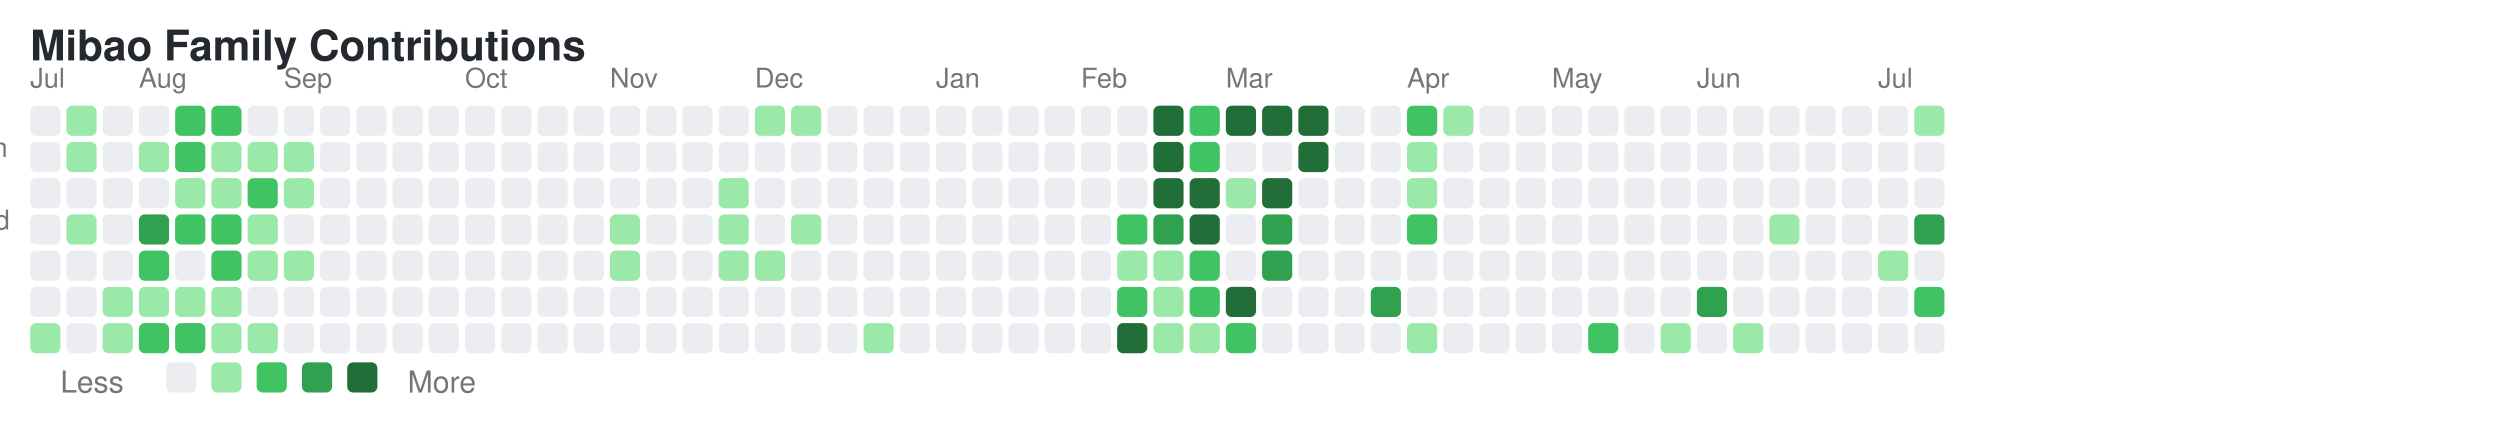
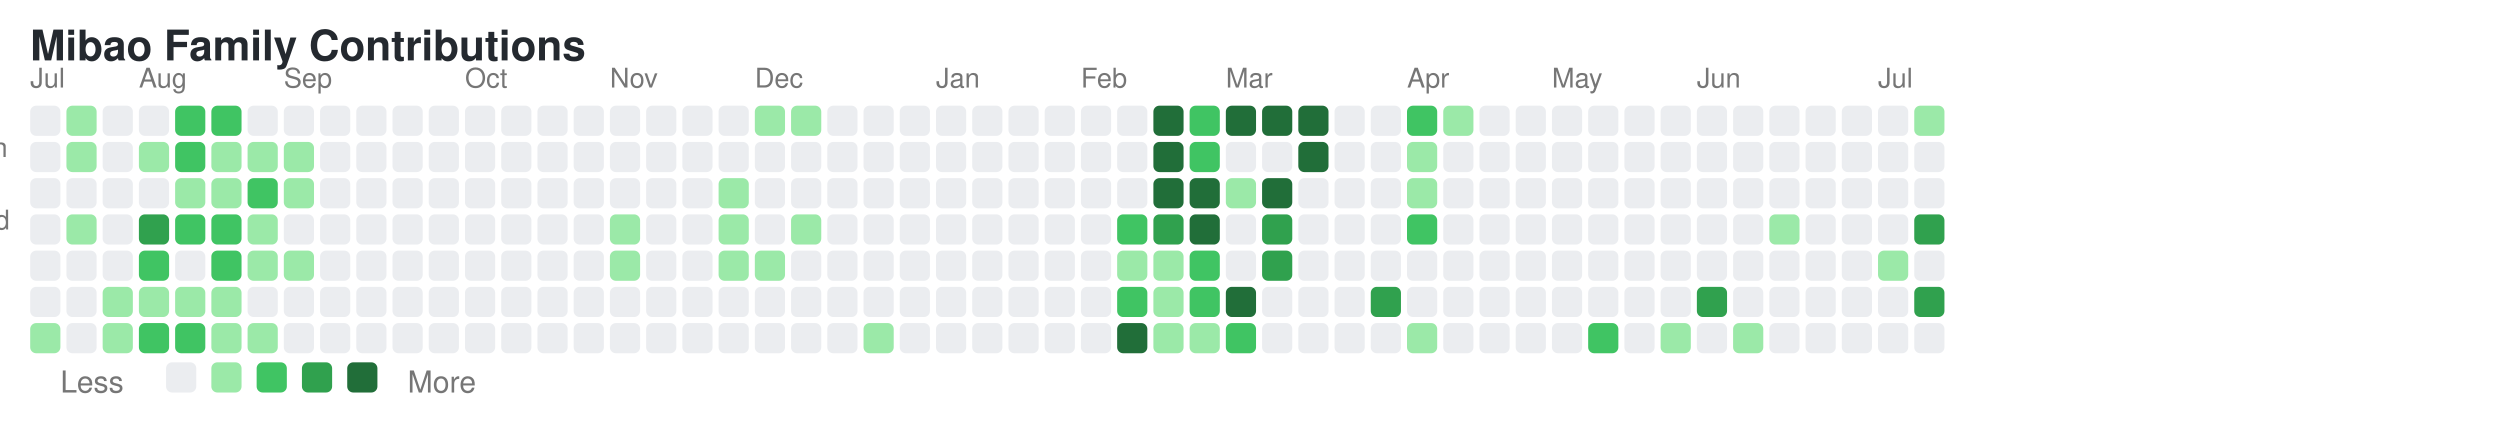
<svg xmlns="http://www.w3.org/2000/svg" width="828" height="140">
  <text x="10" y="20" font-family="-apple-system, BlinkMacSystemFont, Segoe UI, Helvetica, Arial, sans-serif" font-size="14" font-weight="600" fill="#24292f">Mibao Family Contributions</text>
  <g transform="translate(10, 35)">
    <text x="0" y="-6" font-family="-apple-system, BlinkMacSystemFont, Segoe UI, Helvetica, Arial, sans-serif" font-size="9" fill="#767676">Jul</text>
    <text x="36" y="-6" font-family="-apple-system, BlinkMacSystemFont, Segoe UI, Helvetica, Arial, sans-serif" font-size="9" fill="#767676">Aug</text>
    <text x="84" y="-6" font-family="-apple-system, BlinkMacSystemFont, Segoe UI, Helvetica, Arial, sans-serif" font-size="9" fill="#767676">Sep</text>
    <text x="144" y="-6" font-family="-apple-system, BlinkMacSystemFont, Segoe UI, Helvetica, Arial, sans-serif" font-size="9" fill="#767676">Oct</text>
    <text x="192" y="-6" font-family="-apple-system, BlinkMacSystemFont, Segoe UI, Helvetica, Arial, sans-serif" font-size="9" fill="#767676">Nov</text>
    <text x="240" y="-6" font-family="-apple-system, BlinkMacSystemFont, Segoe UI, Helvetica, Arial, sans-serif" font-size="9" fill="#767676">Dec</text>
    <text x="300" y="-6" font-family="-apple-system, BlinkMacSystemFont, Segoe UI, Helvetica, Arial, sans-serif" font-size="9" fill="#767676">Jan</text>
    <text x="348" y="-6" font-family="-apple-system, BlinkMacSystemFont, Segoe UI, Helvetica, Arial, sans-serif" font-size="9" fill="#767676">Feb</text>
    <text x="396" y="-6" font-family="-apple-system, BlinkMacSystemFont, Segoe UI, Helvetica, Arial, sans-serif" font-size="9" fill="#767676">Mar</text>
    <text x="456" y="-6" font-family="-apple-system, BlinkMacSystemFont, Segoe UI, Helvetica, Arial, sans-serif" font-size="9" fill="#767676">Apr</text>
    <text x="504" y="-6" font-family="-apple-system, BlinkMacSystemFont, Segoe UI, Helvetica, Arial, sans-serif" font-size="9" fill="#767676">May</text>
    <text x="552" y="-6" font-family="-apple-system, BlinkMacSystemFont, Segoe UI, Helvetica, Arial, sans-serif" font-size="9" fill="#767676">Jun</text>
    <text x="612" y="-6" font-family="-apple-system, BlinkMacSystemFont, Segoe UI, Helvetica, Arial, sans-serif" font-size="9" fill="#767676">Jul</text>
    <text x="-25" y="17.0" font-family="-apple-system, BlinkMacSystemFont, Segoe UI, Helvetica, Arial, sans-serif" font-size="9" fill="#767676">Mon</text>
    <text x="-25" y="41.0" font-family="-apple-system, BlinkMacSystemFont, Segoe UI, Helvetica, Arial, sans-serif" font-size="9" fill="#767676">Wed</text>
    <text x="-25" y="65.0" font-family="-apple-system, BlinkMacSystemFont, Segoe UI, Helvetica, Arial, sans-serif" font-size="9" fill="#767676">Fri</text>
    <rect x="0" y="0" width="10" height="10" fill="#ebedf0" rx="2" />
    <rect x="0" y="12" width="10" height="10" fill="#ebedf0" rx="2" />
    <rect x="0" y="24" width="10" height="10" fill="#ebedf0" rx="2" />
    <rect x="0" y="36" width="10" height="10" fill="#ebedf0" rx="2" />
    <rect x="0" y="48" width="10" height="10" fill="#ebedf0" rx="2" />
    <rect x="0" y="60" width="10" height="10" fill="#ebedf0" rx="2" />
    <rect x="0" y="72" width="10" height="10" fill="#9be9a8" rx="2" />
    <rect x="12" y="0" width="10" height="10" fill="#9be9a8" rx="2" />
    <rect x="12" y="12" width="10" height="10" fill="#9be9a8" rx="2" />
    <rect x="12" y="24" width="10" height="10" fill="#ebedf0" rx="2" />
    <rect x="12" y="36" width="10" height="10" fill="#9be9a8" rx="2" />
    <rect x="12" y="48" width="10" height="10" fill="#ebedf0" rx="2" />
    <rect x="12" y="60" width="10" height="10" fill="#ebedf0" rx="2" />
    <rect x="12" y="72" width="10" height="10" fill="#ebedf0" rx="2" />
    <rect x="24" y="0" width="10" height="10" fill="#ebedf0" rx="2" />
    <rect x="24" y="12" width="10" height="10" fill="#ebedf0" rx="2" />
    <rect x="24" y="24" width="10" height="10" fill="#ebedf0" rx="2" />
    <rect x="24" y="36" width="10" height="10" fill="#ebedf0" rx="2" />
    <rect x="24" y="48" width="10" height="10" fill="#ebedf0" rx="2" />
    <rect x="24" y="60" width="10" height="10" fill="#9be9a8" rx="2" />
    <rect x="24" y="72" width="10" height="10" fill="#9be9a8" rx="2" />
    <rect x="36" y="0" width="10" height="10" fill="#ebedf0" rx="2" />
    <rect x="36" y="12" width="10" height="10" fill="#9be9a8" rx="2" />
    <rect x="36" y="24" width="10" height="10" fill="#ebedf0" rx="2" />
    <rect x="36" y="36" width="10" height="10" fill="#30a14e" rx="2" />
    <rect x="36" y="48" width="10" height="10" fill="#40c463" rx="2" />
    <rect x="36" y="60" width="10" height="10" fill="#9be9a8" rx="2" />
    <rect x="36" y="72" width="10" height="10" fill="#40c463" rx="2" />
    <rect x="48" y="0" width="10" height="10" fill="#40c463" rx="2" />
    <rect x="48" y="12" width="10" height="10" fill="#40c463" rx="2" />
    <rect x="48" y="24" width="10" height="10" fill="#9be9a8" rx="2" />
    <rect x="48" y="36" width="10" height="10" fill="#40c463" rx="2" />
    <rect x="48" y="48" width="10" height="10" fill="#ebedf0" rx="2" />
    <rect x="48" y="60" width="10" height="10" fill="#9be9a8" rx="2" />
    <rect x="48" y="72" width="10" height="10" fill="#40c463" rx="2" />
    <rect x="60" y="0" width="10" height="10" fill="#40c463" rx="2" />
    <rect x="60" y="12" width="10" height="10" fill="#9be9a8" rx="2" />
    <rect x="60" y="24" width="10" height="10" fill="#9be9a8" rx="2" />
    <rect x="60" y="36" width="10" height="10" fill="#40c463" rx="2" />
    <rect x="60" y="48" width="10" height="10" fill="#40c463" rx="2" />
    <rect x="60" y="60" width="10" height="10" fill="#9be9a8" rx="2" />
    <rect x="60" y="72" width="10" height="10" fill="#9be9a8" rx="2" />
    <rect x="72" y="0" width="10" height="10" fill="#ebedf0" rx="2" />
    <rect x="72" y="12" width="10" height="10" fill="#9be9a8" rx="2" />
    <rect x="72" y="24" width="10" height="10" fill="#40c463" rx="2" />
    <rect x="72" y="36" width="10" height="10" fill="#9be9a8" rx="2" />
    <rect x="72" y="48" width="10" height="10" fill="#9be9a8" rx="2" />
    <rect x="72" y="60" width="10" height="10" fill="#ebedf0" rx="2" />
    <rect x="72" y="72" width="10" height="10" fill="#9be9a8" rx="2" />
    <rect x="84" y="0" width="10" height="10" fill="#ebedf0" rx="2" />
    <rect x="84" y="12" width="10" height="10" fill="#9be9a8" rx="2" />
    <rect x="84" y="24" width="10" height="10" fill="#9be9a8" rx="2" />
    <rect x="84" y="36" width="10" height="10" fill="#ebedf0" rx="2" />
    <rect x="84" y="48" width="10" height="10" fill="#9be9a8" rx="2" />
    <rect x="84" y="60" width="10" height="10" fill="#ebedf0" rx="2" />
    <rect x="84" y="72" width="10" height="10" fill="#ebedf0" rx="2" />
    <rect x="96" y="0" width="10" height="10" fill="#ebedf0" rx="2" />
    <rect x="96" y="12" width="10" height="10" fill="#ebedf0" rx="2" />
    <rect x="96" y="24" width="10" height="10" fill="#ebedf0" rx="2" />
    <rect x="96" y="36" width="10" height="10" fill="#ebedf0" rx="2" />
    <rect x="96" y="48" width="10" height="10" fill="#ebedf0" rx="2" />
    <rect x="96" y="60" width="10" height="10" fill="#ebedf0" rx="2" />
    <rect x="96" y="72" width="10" height="10" fill="#ebedf0" rx="2" />
    <rect x="108" y="0" width="10" height="10" fill="#ebedf0" rx="2" />
    <rect x="108" y="12" width="10" height="10" fill="#ebedf0" rx="2" />
    <rect x="108" y="24" width="10" height="10" fill="#ebedf0" rx="2" />
    <rect x="108" y="36" width="10" height="10" fill="#ebedf0" rx="2" />
    <rect x="108" y="48" width="10" height="10" fill="#ebedf0" rx="2" />
    <rect x="108" y="60" width="10" height="10" fill="#ebedf0" rx="2" />
    <rect x="108" y="72" width="10" height="10" fill="#ebedf0" rx="2" />
    <rect x="120" y="0" width="10" height="10" fill="#ebedf0" rx="2" />
    <rect x="120" y="12" width="10" height="10" fill="#ebedf0" rx="2" />
    <rect x="120" y="24" width="10" height="10" fill="#ebedf0" rx="2" />
    <rect x="120" y="36" width="10" height="10" fill="#ebedf0" rx="2" />
    <rect x="120" y="48" width="10" height="10" fill="#ebedf0" rx="2" />
    <rect x="120" y="60" width="10" height="10" fill="#ebedf0" rx="2" />
    <rect x="120" y="72" width="10" height="10" fill="#ebedf0" rx="2" />
    <rect x="132" y="0" width="10" height="10" fill="#ebedf0" rx="2" />
    <rect x="132" y="12" width="10" height="10" fill="#ebedf0" rx="2" />
    <rect x="132" y="24" width="10" height="10" fill="#ebedf0" rx="2" />
    <rect x="132" y="36" width="10" height="10" fill="#ebedf0" rx="2" />
    <rect x="132" y="48" width="10" height="10" fill="#ebedf0" rx="2" />
    <rect x="132" y="60" width="10" height="10" fill="#ebedf0" rx="2" />
    <rect x="132" y="72" width="10" height="10" fill="#ebedf0" rx="2" />
    <rect x="144" y="0" width="10" height="10" fill="#ebedf0" rx="2" />
    <rect x="144" y="12" width="10" height="10" fill="#ebedf0" rx="2" />
    <rect x="144" y="24" width="10" height="10" fill="#ebedf0" rx="2" />
    <rect x="144" y="36" width="10" height="10" fill="#ebedf0" rx="2" />
    <rect x="144" y="48" width="10" height="10" fill="#ebedf0" rx="2" />
    <rect x="144" y="60" width="10" height="10" fill="#ebedf0" rx="2" />
    <rect x="144" y="72" width="10" height="10" fill="#ebedf0" rx="2" />
    <rect x="156" y="0" width="10" height="10" fill="#ebedf0" rx="2" />
    <rect x="156" y="12" width="10" height="10" fill="#ebedf0" rx="2" />
    <rect x="156" y="24" width="10" height="10" fill="#ebedf0" rx="2" />
    <rect x="156" y="36" width="10" height="10" fill="#ebedf0" rx="2" />
    <rect x="156" y="48" width="10" height="10" fill="#ebedf0" rx="2" />
    <rect x="156" y="60" width="10" height="10" fill="#ebedf0" rx="2" />
    <rect x="156" y="72" width="10" height="10" fill="#ebedf0" rx="2" />
    <rect x="168" y="0" width="10" height="10" fill="#ebedf0" rx="2" />
    <rect x="168" y="12" width="10" height="10" fill="#ebedf0" rx="2" />
    <rect x="168" y="24" width="10" height="10" fill="#ebedf0" rx="2" />
    <rect x="168" y="36" width="10" height="10" fill="#ebedf0" rx="2" />
    <rect x="168" y="48" width="10" height="10" fill="#ebedf0" rx="2" />
    <rect x="168" y="60" width="10" height="10" fill="#ebedf0" rx="2" />
    <rect x="168" y="72" width="10" height="10" fill="#ebedf0" rx="2" />
    <rect x="180" y="0" width="10" height="10" fill="#ebedf0" rx="2" />
    <rect x="180" y="12" width="10" height="10" fill="#ebedf0" rx="2" />
    <rect x="180" y="24" width="10" height="10" fill="#ebedf0" rx="2" />
    <rect x="180" y="36" width="10" height="10" fill="#ebedf0" rx="2" />
    <rect x="180" y="48" width="10" height="10" fill="#ebedf0" rx="2" />
    <rect x="180" y="60" width="10" height="10" fill="#ebedf0" rx="2" />
    <rect x="180" y="72" width="10" height="10" fill="#ebedf0" rx="2" />
    <rect x="192" y="0" width="10" height="10" fill="#ebedf0" rx="2" />
    <rect x="192" y="12" width="10" height="10" fill="#ebedf0" rx="2" />
    <rect x="192" y="24" width="10" height="10" fill="#ebedf0" rx="2" />
    <rect x="192" y="36" width="10" height="10" fill="#9be9a8" rx="2" />
    <rect x="192" y="48" width="10" height="10" fill="#9be9a8" rx="2" />
    <rect x="192" y="60" width="10" height="10" fill="#ebedf0" rx="2" />
    <rect x="192" y="72" width="10" height="10" fill="#ebedf0" rx="2" />
    <rect x="204" y="0" width="10" height="10" fill="#ebedf0" rx="2" />
    <rect x="204" y="12" width="10" height="10" fill="#ebedf0" rx="2" />
    <rect x="204" y="24" width="10" height="10" fill="#ebedf0" rx="2" />
    <rect x="204" y="36" width="10" height="10" fill="#ebedf0" rx="2" />
    <rect x="204" y="48" width="10" height="10" fill="#ebedf0" rx="2" />
    <rect x="204" y="60" width="10" height="10" fill="#ebedf0" rx="2" />
    <rect x="204" y="72" width="10" height="10" fill="#ebedf0" rx="2" />
    <rect x="216" y="0" width="10" height="10" fill="#ebedf0" rx="2" />
    <rect x="216" y="12" width="10" height="10" fill="#ebedf0" rx="2" />
    <rect x="216" y="24" width="10" height="10" fill="#ebedf0" rx="2" />
    <rect x="216" y="36" width="10" height="10" fill="#ebedf0" rx="2" />
    <rect x="216" y="48" width="10" height="10" fill="#ebedf0" rx="2" />
    <rect x="216" y="60" width="10" height="10" fill="#ebedf0" rx="2" />
    <rect x="216" y="72" width="10" height="10" fill="#ebedf0" rx="2" />
    <rect x="228" y="0" width="10" height="10" fill="#ebedf0" rx="2" />
    <rect x="228" y="12" width="10" height="10" fill="#ebedf0" rx="2" />
    <rect x="228" y="24" width="10" height="10" fill="#9be9a8" rx="2" />
    <rect x="228" y="36" width="10" height="10" fill="#9be9a8" rx="2" />
    <rect x="228" y="48" width="10" height="10" fill="#9be9a8" rx="2" />
    <rect x="228" y="60" width="10" height="10" fill="#ebedf0" rx="2" />
    <rect x="228" y="72" width="10" height="10" fill="#ebedf0" rx="2" />
    <rect x="240" y="0" width="10" height="10" fill="#9be9a8" rx="2" />
    <rect x="240" y="12" width="10" height="10" fill="#ebedf0" rx="2" />
    <rect x="240" y="24" width="10" height="10" fill="#ebedf0" rx="2" />
    <rect x="240" y="36" width="10" height="10" fill="#ebedf0" rx="2" />
    <rect x="240" y="48" width="10" height="10" fill="#9be9a8" rx="2" />
    <rect x="240" y="60" width="10" height="10" fill="#ebedf0" rx="2" />
    <rect x="240" y="72" width="10" height="10" fill="#ebedf0" rx="2" />
    <rect x="252" y="0" width="10" height="10" fill="#9be9a8" rx="2" />
    <rect x="252" y="12" width="10" height="10" fill="#ebedf0" rx="2" />
    <rect x="252" y="24" width="10" height="10" fill="#ebedf0" rx="2" />
    <rect x="252" y="36" width="10" height="10" fill="#9be9a8" rx="2" />
    <rect x="252" y="48" width="10" height="10" fill="#ebedf0" rx="2" />
    <rect x="252" y="60" width="10" height="10" fill="#ebedf0" rx="2" />
    <rect x="252" y="72" width="10" height="10" fill="#ebedf0" rx="2" />
    <rect x="264" y="0" width="10" height="10" fill="#ebedf0" rx="2" />
    <rect x="264" y="12" width="10" height="10" fill="#ebedf0" rx="2" />
    <rect x="264" y="24" width="10" height="10" fill="#ebedf0" rx="2" />
    <rect x="264" y="36" width="10" height="10" fill="#ebedf0" rx="2" />
    <rect x="264" y="48" width="10" height="10" fill="#ebedf0" rx="2" />
    <rect x="264" y="60" width="10" height="10" fill="#ebedf0" rx="2" />
    <rect x="264" y="72" width="10" height="10" fill="#ebedf0" rx="2" />
    <rect x="276" y="0" width="10" height="10" fill="#ebedf0" rx="2" />
    <rect x="276" y="12" width="10" height="10" fill="#ebedf0" rx="2" />
    <rect x="276" y="24" width="10" height="10" fill="#ebedf0" rx="2" />
    <rect x="276" y="36" width="10" height="10" fill="#ebedf0" rx="2" />
    <rect x="276" y="48" width="10" height="10" fill="#ebedf0" rx="2" />
    <rect x="276" y="60" width="10" height="10" fill="#ebedf0" rx="2" />
    <rect x="276" y="72" width="10" height="10" fill="#9be9a8" rx="2" />
    <rect x="288" y="0" width="10" height="10" fill="#ebedf0" rx="2" />
    <rect x="288" y="12" width="10" height="10" fill="#ebedf0" rx="2" />
    <rect x="288" y="24" width="10" height="10" fill="#ebedf0" rx="2" />
    <rect x="288" y="36" width="10" height="10" fill="#ebedf0" rx="2" />
    <rect x="288" y="48" width="10" height="10" fill="#ebedf0" rx="2" />
    <rect x="288" y="60" width="10" height="10" fill="#ebedf0" rx="2" />
    <rect x="288" y="72" width="10" height="10" fill="#ebedf0" rx="2" />
    <rect x="300" y="0" width="10" height="10" fill="#ebedf0" rx="2" />
    <rect x="300" y="12" width="10" height="10" fill="#ebedf0" rx="2" />
    <rect x="300" y="24" width="10" height="10" fill="#ebedf0" rx="2" />
    <rect x="300" y="36" width="10" height="10" fill="#ebedf0" rx="2" />
    <rect x="300" y="48" width="10" height="10" fill="#ebedf0" rx="2" />
    <rect x="300" y="60" width="10" height="10" fill="#ebedf0" rx="2" />
    <rect x="300" y="72" width="10" height="10" fill="#ebedf0" rx="2" />
    <rect x="312" y="0" width="10" height="10" fill="#ebedf0" rx="2" />
    <rect x="312" y="12" width="10" height="10" fill="#ebedf0" rx="2" />
    <rect x="312" y="24" width="10" height="10" fill="#ebedf0" rx="2" />
    <rect x="312" y="36" width="10" height="10" fill="#ebedf0" rx="2" />
    <rect x="312" y="48" width="10" height="10" fill="#ebedf0" rx="2" />
    <rect x="312" y="60" width="10" height="10" fill="#ebedf0" rx="2" />
    <rect x="312" y="72" width="10" height="10" fill="#ebedf0" rx="2" />
    <rect x="324" y="0" width="10" height="10" fill="#ebedf0" rx="2" />
    <rect x="324" y="12" width="10" height="10" fill="#ebedf0" rx="2" />
    <rect x="324" y="24" width="10" height="10" fill="#ebedf0" rx="2" />
    <rect x="324" y="36" width="10" height="10" fill="#ebedf0" rx="2" />
    <rect x="324" y="48" width="10" height="10" fill="#ebedf0" rx="2" />
    <rect x="324" y="60" width="10" height="10" fill="#ebedf0" rx="2" />
    <rect x="324" y="72" width="10" height="10" fill="#ebedf0" rx="2" />
    <rect x="336" y="0" width="10" height="10" fill="#ebedf0" rx="2" />
    <rect x="336" y="12" width="10" height="10" fill="#ebedf0" rx="2" />
    <rect x="336" y="24" width="10" height="10" fill="#ebedf0" rx="2" />
    <rect x="336" y="36" width="10" height="10" fill="#ebedf0" rx="2" />
    <rect x="336" y="48" width="10" height="10" fill="#ebedf0" rx="2" />
    <rect x="336" y="60" width="10" height="10" fill="#ebedf0" rx="2" />
    <rect x="336" y="72" width="10" height="10" fill="#ebedf0" rx="2" />
    <rect x="348" y="0" width="10" height="10" fill="#ebedf0" rx="2" />
    <rect x="348" y="12" width="10" height="10" fill="#ebedf0" rx="2" />
    <rect x="348" y="24" width="10" height="10" fill="#ebedf0" rx="2" />
    <rect x="348" y="36" width="10" height="10" fill="#ebedf0" rx="2" />
    <rect x="348" y="48" width="10" height="10" fill="#ebedf0" rx="2" />
    <rect x="348" y="60" width="10" height="10" fill="#ebedf0" rx="2" />
    <rect x="348" y="72" width="10" height="10" fill="#ebedf0" rx="2" />
    <rect x="360" y="0" width="10" height="10" fill="#ebedf0" rx="2" />
    <rect x="360" y="12" width="10" height="10" fill="#ebedf0" rx="2" />
    <rect x="360" y="24" width="10" height="10" fill="#ebedf0" rx="2" />
    <rect x="360" y="36" width="10" height="10" fill="#40c463" rx="2" />
    <rect x="360" y="48" width="10" height="10" fill="#9be9a8" rx="2" />
    <rect x="360" y="60" width="10" height="10" fill="#40c463" rx="2" />
    <rect x="360" y="72" width="10" height="10" fill="#216e39" rx="2" />
    <rect x="372" y="0" width="10" height="10" fill="#216e39" rx="2" />
    <rect x="372" y="12" width="10" height="10" fill="#216e39" rx="2" />
    <rect x="372" y="24" width="10" height="10" fill="#216e39" rx="2" />
    <rect x="372" y="36" width="10" height="10" fill="#30a14e" rx="2" />
    <rect x="372" y="48" width="10" height="10" fill="#9be9a8" rx="2" />
    <rect x="372" y="60" width="10" height="10" fill="#9be9a8" rx="2" />
    <rect x="372" y="72" width="10" height="10" fill="#9be9a8" rx="2" />
    <rect x="384" y="0" width="10" height="10" fill="#40c463" rx="2" />
    <rect x="384" y="12" width="10" height="10" fill="#40c463" rx="2" />
    <rect x="384" y="24" width="10" height="10" fill="#216e39" rx="2" />
    <rect x="384" y="36" width="10" height="10" fill="#216e39" rx="2" />
    <rect x="384" y="48" width="10" height="10" fill="#40c463" rx="2" />
    <rect x="384" y="60" width="10" height="10" fill="#40c463" rx="2" />
    <rect x="384" y="72" width="10" height="10" fill="#9be9a8" rx="2" />
    <rect x="396" y="0" width="10" height="10" fill="#216e39" rx="2" />
    <rect x="396" y="12" width="10" height="10" fill="#ebedf0" rx="2" />
    <rect x="396" y="24" width="10" height="10" fill="#9be9a8" rx="2" />
    <rect x="396" y="36" width="10" height="10" fill="#ebedf0" rx="2" />
    <rect x="396" y="48" width="10" height="10" fill="#ebedf0" rx="2" />
    <rect x="396" y="60" width="10" height="10" fill="#216e39" rx="2" />
    <rect x="396" y="72" width="10" height="10" fill="#40c463" rx="2" />
    <rect x="408" y="0" width="10" height="10" fill="#216e39" rx="2" />
    <rect x="408" y="12" width="10" height="10" fill="#ebedf0" rx="2" />
    <rect x="408" y="24" width="10" height="10" fill="#216e39" rx="2" />
    <rect x="408" y="36" width="10" height="10" fill="#30a14e" rx="2" />
    <rect x="408" y="48" width="10" height="10" fill="#30a14e" rx="2" />
    <rect x="408" y="60" width="10" height="10" fill="#ebedf0" rx="2" />
    <rect x="408" y="72" width="10" height="10" fill="#ebedf0" rx="2" />
    <rect x="420" y="0" width="10" height="10" fill="#216e39" rx="2" />
    <rect x="420" y="12" width="10" height="10" fill="#216e39" rx="2" />
    <rect x="420" y="24" width="10" height="10" fill="#ebedf0" rx="2" />
    <rect x="420" y="36" width="10" height="10" fill="#ebedf0" rx="2" />
    <rect x="420" y="48" width="10" height="10" fill="#ebedf0" rx="2" />
    <rect x="420" y="60" width="10" height="10" fill="#ebedf0" rx="2" />
    <rect x="420" y="72" width="10" height="10" fill="#ebedf0" rx="2" />
    <rect x="432" y="0" width="10" height="10" fill="#ebedf0" rx="2" />
    <rect x="432" y="12" width="10" height="10" fill="#ebedf0" rx="2" />
    <rect x="432" y="24" width="10" height="10" fill="#ebedf0" rx="2" />
    <rect x="432" y="36" width="10" height="10" fill="#ebedf0" rx="2" />
    <rect x="432" y="48" width="10" height="10" fill="#ebedf0" rx="2" />
    <rect x="432" y="60" width="10" height="10" fill="#ebedf0" rx="2" />
    <rect x="432" y="72" width="10" height="10" fill="#ebedf0" rx="2" />
    <rect x="444" y="0" width="10" height="10" fill="#ebedf0" rx="2" />
    <rect x="444" y="12" width="10" height="10" fill="#ebedf0" rx="2" />
    <rect x="444" y="24" width="10" height="10" fill="#ebedf0" rx="2" />
    <rect x="444" y="36" width="10" height="10" fill="#ebedf0" rx="2" />
    <rect x="444" y="48" width="10" height="10" fill="#ebedf0" rx="2" />
    <rect x="444" y="60" width="10" height="10" fill="#30a14e" rx="2" />
    <rect x="444" y="72" width="10" height="10" fill="#ebedf0" rx="2" />
    <rect x="456" y="0" width="10" height="10" fill="#40c463" rx="2" />
    <rect x="456" y="12" width="10" height="10" fill="#9be9a8" rx="2" />
    <rect x="456" y="24" width="10" height="10" fill="#9be9a8" rx="2" />
    <rect x="456" y="36" width="10" height="10" fill="#40c463" rx="2" />
    <rect x="456" y="48" width="10" height="10" fill="#ebedf0" rx="2" />
    <rect x="456" y="60" width="10" height="10" fill="#ebedf0" rx="2" />
    <rect x="456" y="72" width="10" height="10" fill="#9be9a8" rx="2" />
    <rect x="468" y="0" width="10" height="10" fill="#9be9a8" rx="2" />
    <rect x="468" y="12" width="10" height="10" fill="#ebedf0" rx="2" />
    <rect x="468" y="24" width="10" height="10" fill="#ebedf0" rx="2" />
    <rect x="468" y="36" width="10" height="10" fill="#ebedf0" rx="2" />
    <rect x="468" y="48" width="10" height="10" fill="#ebedf0" rx="2" />
    <rect x="468" y="60" width="10" height="10" fill="#ebedf0" rx="2" />
    <rect x="468" y="72" width="10" height="10" fill="#ebedf0" rx="2" />
    <rect x="480" y="0" width="10" height="10" fill="#ebedf0" rx="2" />
    <rect x="480" y="12" width="10" height="10" fill="#ebedf0" rx="2" />
    <rect x="480" y="24" width="10" height="10" fill="#ebedf0" rx="2" />
    <rect x="480" y="36" width="10" height="10" fill="#ebedf0" rx="2" />
    <rect x="480" y="48" width="10" height="10" fill="#ebedf0" rx="2" />
    <rect x="480" y="60" width="10" height="10" fill="#ebedf0" rx="2" />
    <rect x="480" y="72" width="10" height="10" fill="#ebedf0" rx="2" />
    <rect x="492" y="0" width="10" height="10" fill="#ebedf0" rx="2" />
    <rect x="492" y="12" width="10" height="10" fill="#ebedf0" rx="2" />
    <rect x="492" y="24" width="10" height="10" fill="#ebedf0" rx="2" />
    <rect x="492" y="36" width="10" height="10" fill="#ebedf0" rx="2" />
    <rect x="492" y="48" width="10" height="10" fill="#ebedf0" rx="2" />
    <rect x="492" y="60" width="10" height="10" fill="#ebedf0" rx="2" />
    <rect x="492" y="72" width="10" height="10" fill="#ebedf0" rx="2" />
    <rect x="504" y="0" width="10" height="10" fill="#ebedf0" rx="2" />
    <rect x="504" y="12" width="10" height="10" fill="#ebedf0" rx="2" />
    <rect x="504" y="24" width="10" height="10" fill="#ebedf0" rx="2" />
    <rect x="504" y="36" width="10" height="10" fill="#ebedf0" rx="2" />
    <rect x="504" y="48" width="10" height="10" fill="#ebedf0" rx="2" />
    <rect x="504" y="60" width="10" height="10" fill="#ebedf0" rx="2" />
    <rect x="504" y="72" width="10" height="10" fill="#ebedf0" rx="2" />
    <rect x="516" y="0" width="10" height="10" fill="#ebedf0" rx="2" />
    <rect x="516" y="12" width="10" height="10" fill="#ebedf0" rx="2" />
    <rect x="516" y="24" width="10" height="10" fill="#ebedf0" rx="2" />
    <rect x="516" y="36" width="10" height="10" fill="#ebedf0" rx="2" />
    <rect x="516" y="48" width="10" height="10" fill="#ebedf0" rx="2" />
    <rect x="516" y="60" width="10" height="10" fill="#ebedf0" rx="2" />
    <rect x="516" y="72" width="10" height="10" fill="#40c463" rx="2" />
    <rect x="528" y="0" width="10" height="10" fill="#ebedf0" rx="2" />
    <rect x="528" y="12" width="10" height="10" fill="#ebedf0" rx="2" />
    <rect x="528" y="24" width="10" height="10" fill="#ebedf0" rx="2" />
    <rect x="528" y="36" width="10" height="10" fill="#ebedf0" rx="2" />
    <rect x="528" y="48" width="10" height="10" fill="#ebedf0" rx="2" />
    <rect x="528" y="60" width="10" height="10" fill="#ebedf0" rx="2" />
    <rect x="528" y="72" width="10" height="10" fill="#ebedf0" rx="2" />
    <rect x="540" y="0" width="10" height="10" fill="#ebedf0" rx="2" />
    <rect x="540" y="12" width="10" height="10" fill="#ebedf0" rx="2" />
    <rect x="540" y="24" width="10" height="10" fill="#ebedf0" rx="2" />
    <rect x="540" y="36" width="10" height="10" fill="#ebedf0" rx="2" />
    <rect x="540" y="48" width="10" height="10" fill="#ebedf0" rx="2" />
    <rect x="540" y="60" width="10" height="10" fill="#ebedf0" rx="2" />
    <rect x="540" y="72" width="10" height="10" fill="#9be9a8" rx="2" />
    <rect x="552" y="0" width="10" height="10" fill="#ebedf0" rx="2" />
    <rect x="552" y="12" width="10" height="10" fill="#ebedf0" rx="2" />
    <rect x="552" y="24" width="10" height="10" fill="#ebedf0" rx="2" />
    <rect x="552" y="36" width="10" height="10" fill="#ebedf0" rx="2" />
    <rect x="552" y="48" width="10" height="10" fill="#ebedf0" rx="2" />
    <rect x="552" y="60" width="10" height="10" fill="#30a14e" rx="2" />
    <rect x="552" y="72" width="10" height="10" fill="#ebedf0" rx="2" />
    <rect x="564" y="0" width="10" height="10" fill="#ebedf0" rx="2" />
    <rect x="564" y="12" width="10" height="10" fill="#ebedf0" rx="2" />
    <rect x="564" y="24" width="10" height="10" fill="#ebedf0" rx="2" />
    <rect x="564" y="36" width="10" height="10" fill="#ebedf0" rx="2" />
    <rect x="564" y="48" width="10" height="10" fill="#ebedf0" rx="2" />
    <rect x="564" y="60" width="10" height="10" fill="#ebedf0" rx="2" />
    <rect x="564" y="72" width="10" height="10" fill="#9be9a8" rx="2" />
    <rect x="576" y="0" width="10" height="10" fill="#ebedf0" rx="2" />
    <rect x="576" y="12" width="10" height="10" fill="#ebedf0" rx="2" />
    <rect x="576" y="24" width="10" height="10" fill="#ebedf0" rx="2" />
    <rect x="576" y="36" width="10" height="10" fill="#9be9a8" rx="2" />
    <rect x="576" y="48" width="10" height="10" fill="#ebedf0" rx="2" />
    <rect x="576" y="60" width="10" height="10" fill="#ebedf0" rx="2" />
    <rect x="576" y="72" width="10" height="10" fill="#ebedf0" rx="2" />
    <rect x="588" y="0" width="10" height="10" fill="#ebedf0" rx="2" />
    <rect x="588" y="12" width="10" height="10" fill="#ebedf0" rx="2" />
    <rect x="588" y="24" width="10" height="10" fill="#ebedf0" rx="2" />
    <rect x="588" y="36" width="10" height="10" fill="#ebedf0" rx="2" />
    <rect x="588" y="48" width="10" height="10" fill="#ebedf0" rx="2" />
    <rect x="588" y="60" width="10" height="10" fill="#ebedf0" rx="2" />
    <rect x="588" y="72" width="10" height="10" fill="#ebedf0" rx="2" />
    <rect x="600" y="0" width="10" height="10" fill="#ebedf0" rx="2" />
    <rect x="600" y="12" width="10" height="10" fill="#ebedf0" rx="2" />
    <rect x="600" y="24" width="10" height="10" fill="#ebedf0" rx="2" />
    <rect x="600" y="36" width="10" height="10" fill="#ebedf0" rx="2" />
    <rect x="600" y="48" width="10" height="10" fill="#ebedf0" rx="2" />
    <rect x="600" y="60" width="10" height="10" fill="#ebedf0" rx="2" />
    <rect x="600" y="72" width="10" height="10" fill="#ebedf0" rx="2" />
    <rect x="612" y="0" width="10" height="10" fill="#ebedf0" rx="2" />
    <rect x="612" y="12" width="10" height="10" fill="#ebedf0" rx="2" />
    <rect x="612" y="24" width="10" height="10" fill="#ebedf0" rx="2" />
    <rect x="612" y="36" width="10" height="10" fill="#ebedf0" rx="2" />
    <rect x="612" y="48" width="10" height="10" fill="#9be9a8" rx="2" />
    <rect x="612" y="60" width="10" height="10" fill="#ebedf0" rx="2" />
    <rect x="612" y="72" width="10" height="10" fill="#ebedf0" rx="2" />
    <rect x="624" y="0" width="10" height="10" fill="#9be9a8" rx="2" />
    <rect x="624" y="12" width="10" height="10" fill="#ebedf0" rx="2" />
    <rect x="624" y="24" width="10" height="10" fill="#ebedf0" rx="2" />
    <rect x="624" y="36" width="10" height="10" fill="#30a14e" rx="2" />
    <rect x="624" y="48" width="10" height="10" fill="#ebedf0" rx="2" />
-     <rect x="624" y="60" width="10" height="10" fill="#40c463" rx="2" />
+     <rect x="624" y="60" width="10" height="10" fill="#30a14e" rx="2" />
    <rect x="624" y="72" width="10" height="10" fill="#ebedf0" rx="2" />
    <text x="10" y="95" font-family="-apple-system, BlinkMacSystemFont, Segoe UI, Helvetica, Arial, sans-serif" font-size="10" fill="#767676">Less</text>
    <rect x="45" y="85" width="10" height="10" fill="#ebedf0" rx="2" />
    <rect x="60" y="85" width="10" height="10" fill="#9be9a8" rx="2" />
    <rect x="75" y="85" width="10" height="10" fill="#40c463" rx="2" />
    <rect x="90" y="85" width="10" height="10" fill="#30a14e" rx="2" />
    <rect x="105" y="85" width="10" height="10" fill="#216e39" rx="2" />
    <text x="125" y="95" font-family="-apple-system, BlinkMacSystemFont, Segoe UI, Helvetica, Arial, sans-serif" font-size="10" fill="#767676">More</text>
  </g>
</svg>
